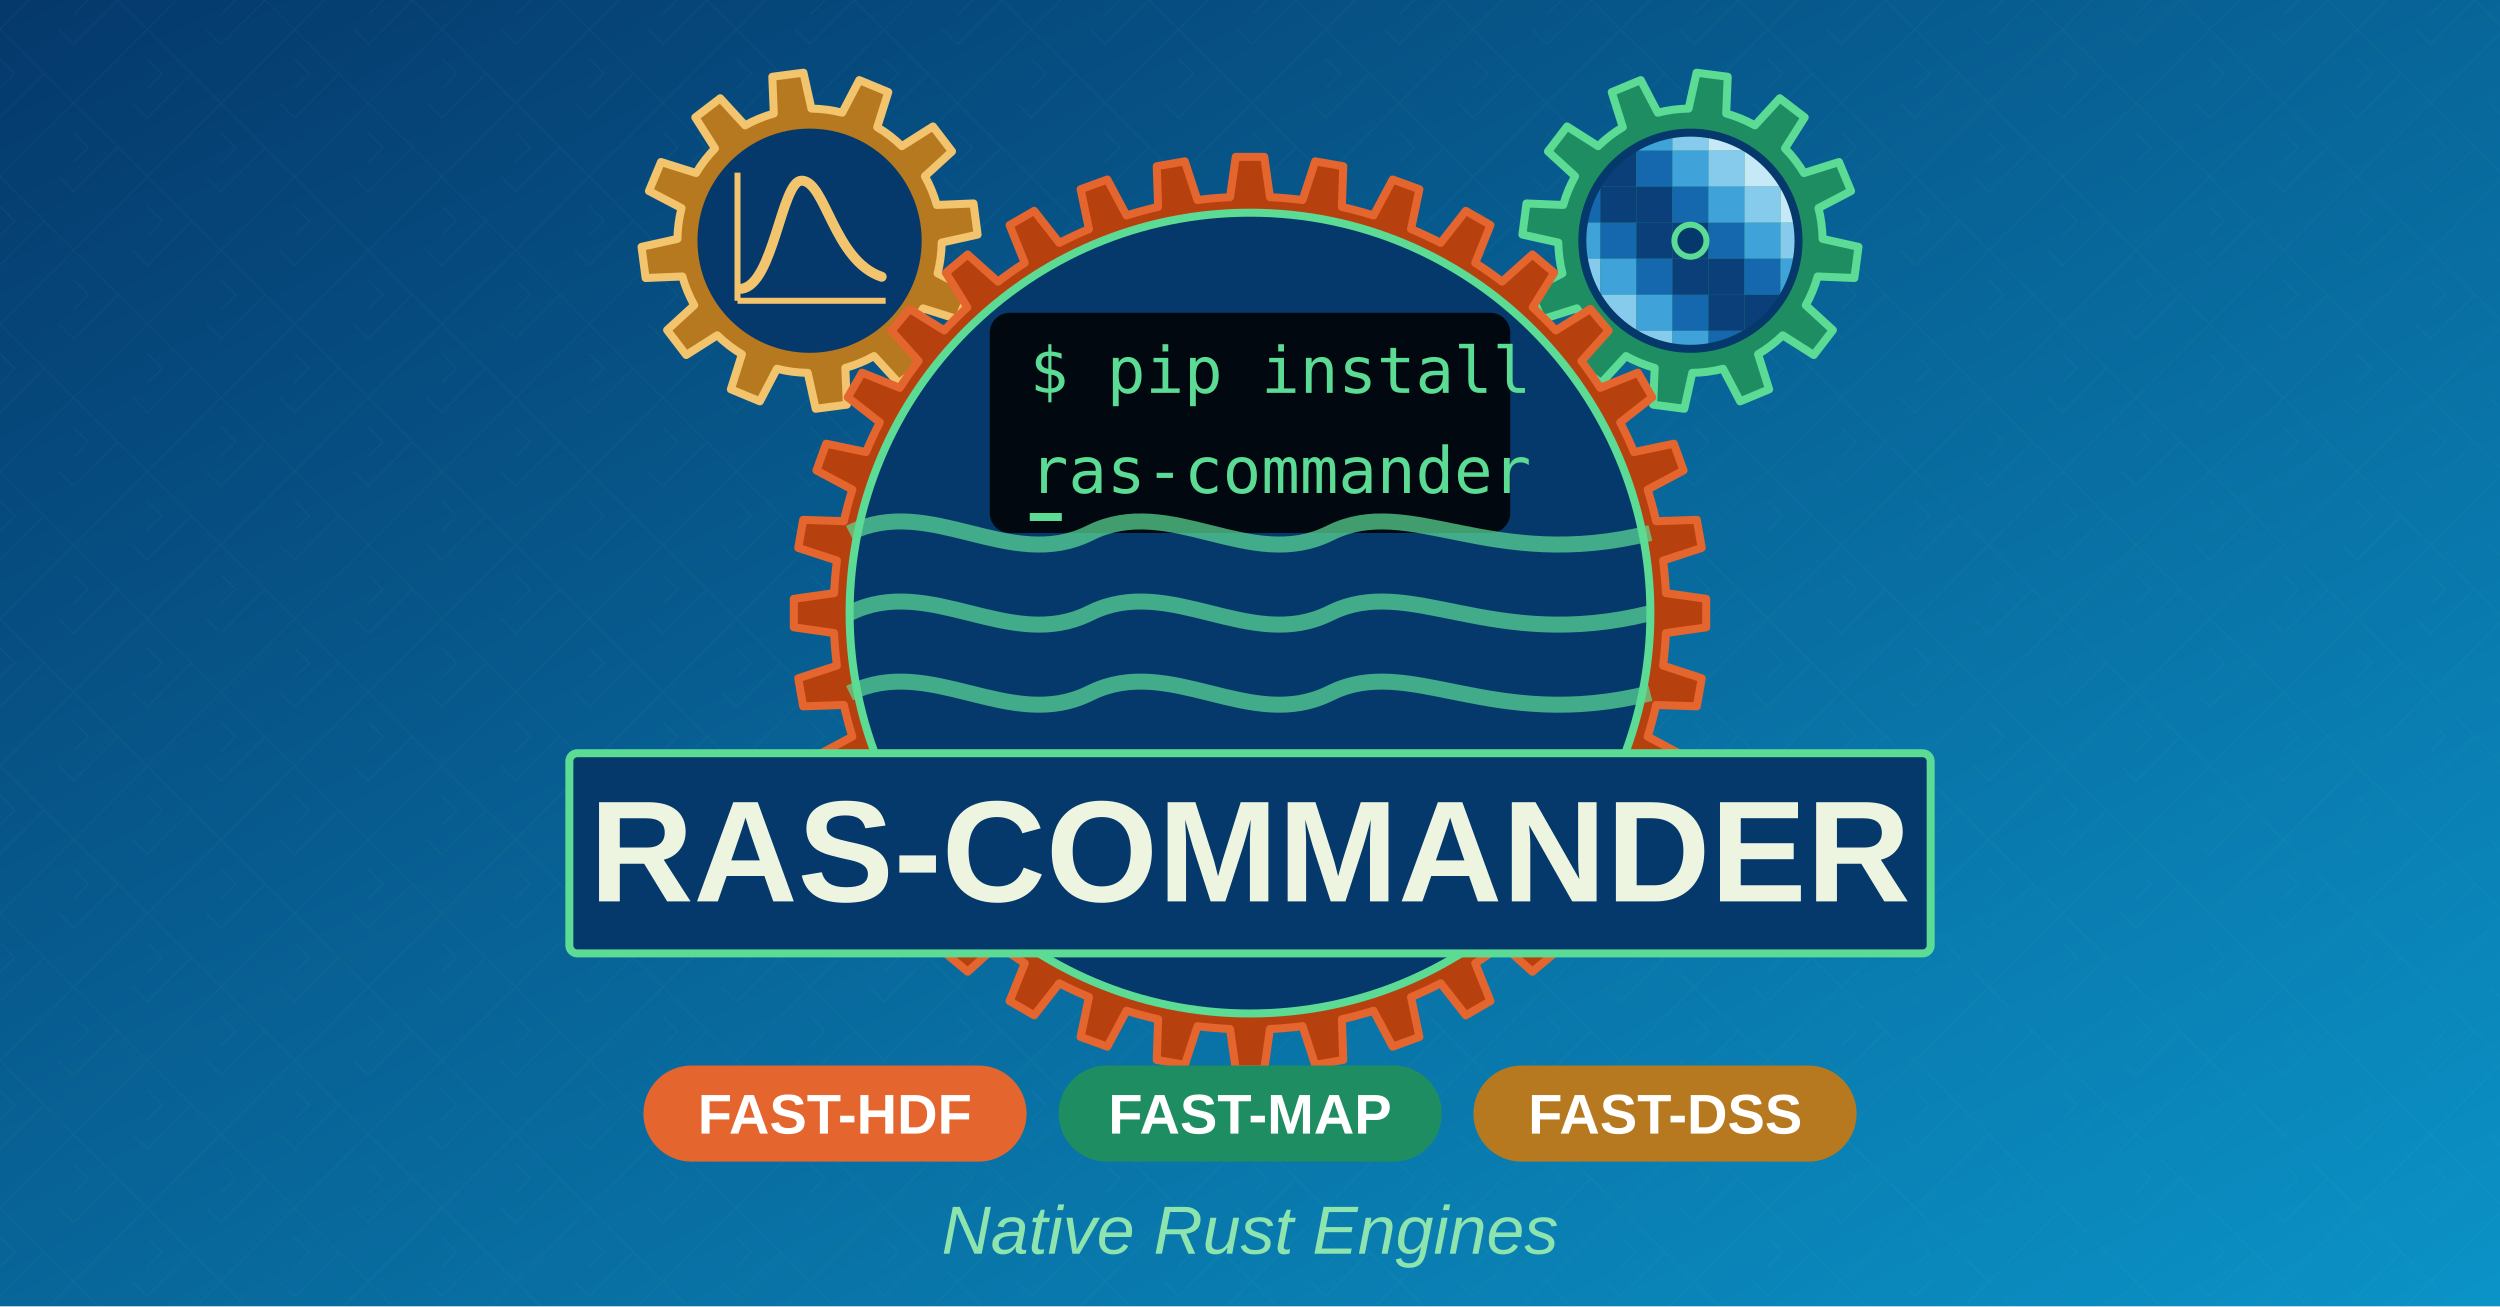
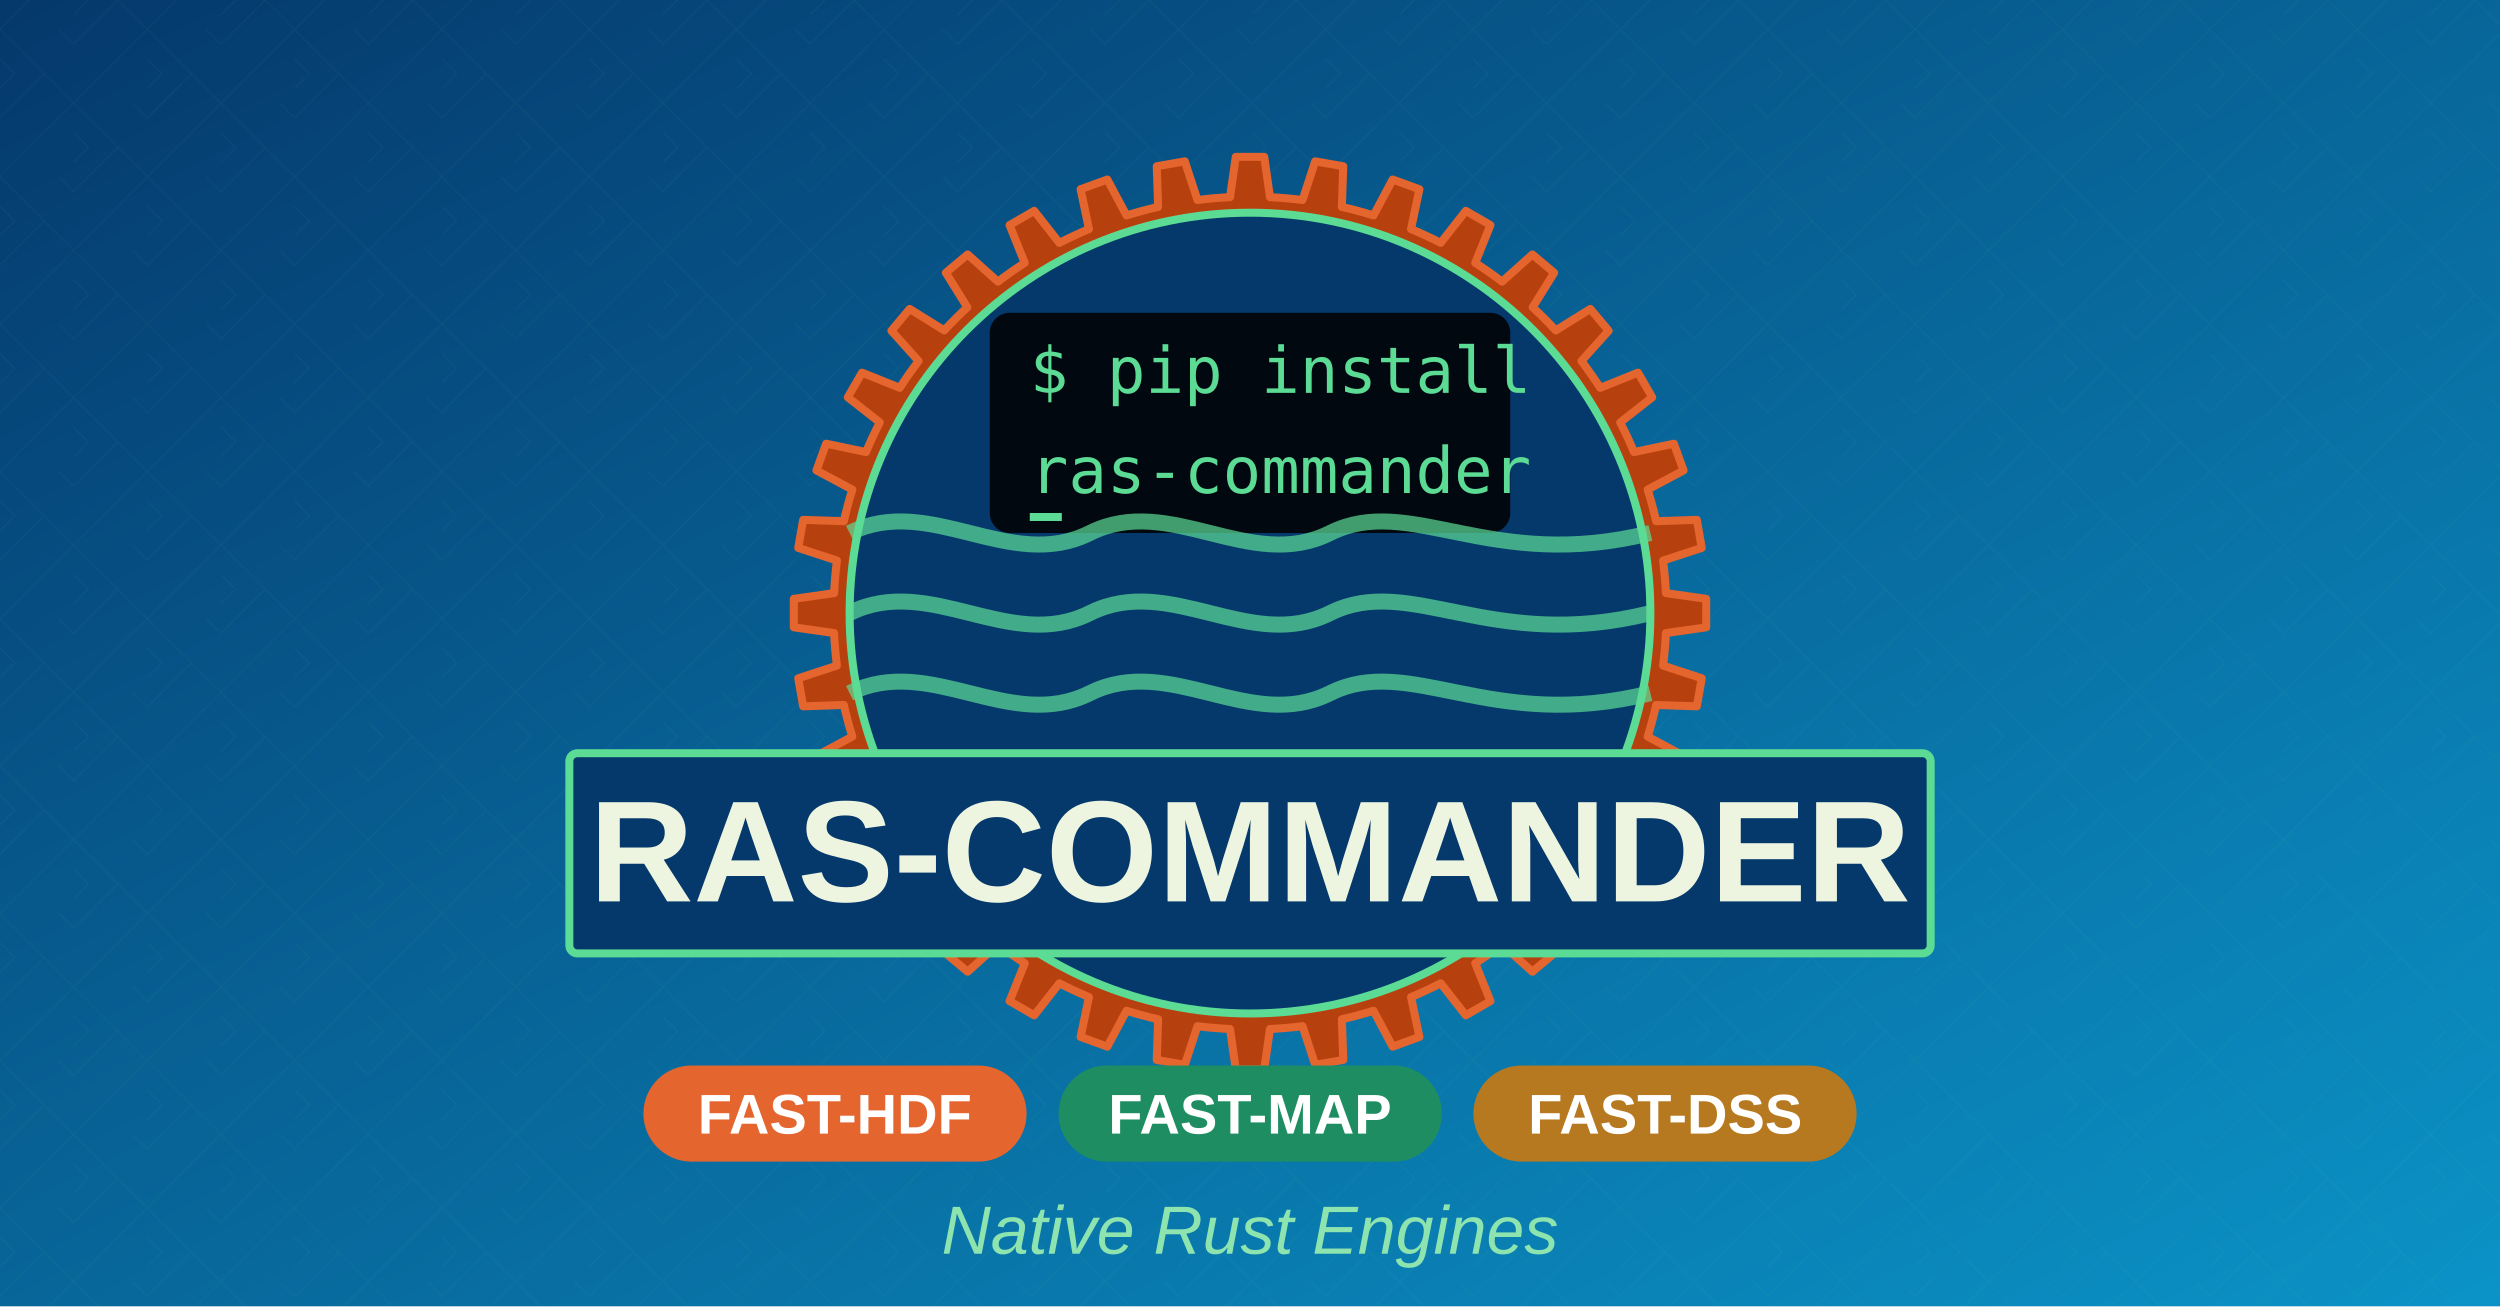
<svg xmlns="http://www.w3.org/2000/svg" viewBox="0 0 1200 627" width="1200" height="627">
  <defs>
    <linearGradient id="bg-gradient" x1="0%" y1="0%" x2="100%" y2="100%">
      <stop offset="0%" stop-color="#05386B" />
      <stop offset="100%" stop-color="#0B93C7" />
    </linearGradient>
    <pattern id="circuit-pattern" patternUnits="userSpaceOnUse" width="50" height="50" patternTransform="rotate(45)">
      <path d="M10,0 L10,50 M0,10 L50,10 M20,20 L30,20 L30,30 M40,10 L40,40 L30,40" fill="none" stroke="#5CDB95" stroke-width="0.5" stroke-opacity="0.3" />
    </pattern>
  </defs>
  <rect width="1200" height="627" fill="url(#bg-gradient)" />
  <rect width="1200" height="627" fill="url(#circuit-pattern)" opacity="0.2" />
  <g transform="translate(167.578,6) scale(1.92188)">
-     <path d="M334.54,24.00 L336.53,15.03 L344.31,16.05 L343.93,25.23 A33,33 0 0 1 351.10,28.19 L357.31,21.42 L363.54,26.19 L358.62,33.95 A33,33 0 0 1 363.35,40.10 L372.11,37.34 L375.12,44.59 L366.98,48.85 A33,33 0 0 1 368.00,56.54 L376.97,58.53 L375.95,66.31 L366.77,65.93 A33,33 0 0 1 363.81,73.10 L370.58,79.31 L365.81,85.54 L358.05,80.62 A33,33 0 0 1 351.90,85.35 L354.66,94.11 L347.41,97.12 L343.15,88.98 A33,33 0 0 1 335.46,90.00 L333.47,98.97 L325.69,97.95 L326.07,88.77 A33,33 0 0 1 318.90,85.81 L312.69,92.58 L306.46,87.81 L311.38,80.05 A33,33 0 0 1 306.65,73.90 L297.89,76.66 L294.88,69.41 L303.02,65.15 A33,33 0 0 1 302.00,57.46 L293.03,55.47 L294.05,47.69 L303.23,48.07 A33,33 0 0 1 306.19,40.90 L299.42,34.69 L304.19,28.46 L311.95,33.38 A33,33 0 0 1 318.10,28.65 L315.34,19.89 L322.59,16.88 L326.85,25.02 A33,33 0 0 1 334.54,24.00 Z" fill="#1E8E62" stroke="#5CDB95" stroke-width="2" stroke-linejoin="round" />
-     <clipPath id="map-face">
-       <circle cx="335" cy="57" r="27" />
-     </clipPath>
-     <g clip-path="url(#map-face)">
-       <rect x="303.5" y="25.5" width="9" height="9" fill="#0B3F7A" />
-       <rect x="312.5" y="25.5" width="9" height="9" fill="#1668AE" />
-       <rect x="321.5" y="25.5" width="9" height="9" fill="#3FA3D9" />
-       <rect x="330.5" y="25.5" width="9" height="9" fill="#86CBEC" />
-       <rect x="339.5" y="25.5" width="9" height="9" fill="#C6E9F7" />
-       <rect x="348.5" y="25.5" width="9" height="9" fill="#C6E9F7" />
-       <rect x="357.5" y="25.5" width="9" height="9" fill="#C6E9F7" />
-       <rect x="303.5" y="34.5" width="9" height="9" fill="#0B3F7A" />
-       <rect x="312.5" y="34.5" width="9" height="9" fill="#0B3F7A" />
-       <rect x="321.5" y="34.5" width="9" height="9" fill="#1668AE" />
-       <rect x="330.5" y="34.5" width="9" height="9" fill="#3FA3D9" />
-       <rect x="339.5" y="34.5" width="9" height="9" fill="#86CBEC" />
-       <rect x="348.5" y="34.5" width="9" height="9" fill="#C6E9F7" />
-       <rect x="357.5" y="34.5" width="9" height="9" fill="#C6E9F7" />
-       <rect x="303.5" y="43.5" width="9" height="9" fill="#1668AE" />
-       <rect x="312.5" y="43.5" width="9" height="9" fill="#0B3F7A" />
-       <rect x="321.5" y="43.5" width="9" height="9" fill="#0B3F7A" />
-       <rect x="330.5" y="43.5" width="9" height="9" fill="#1668AE" />
-       <rect x="339.5" y="43.5" width="9" height="9" fill="#3FA3D9" />
-       <rect x="348.5" y="43.5" width="9" height="9" fill="#86CBEC" />
-       <rect x="357.5" y="43.5" width="9" height="9" fill="#C6E9F7" />
-       <rect x="303.5" y="52.5" width="9" height="9" fill="#3FA3D9" />
-       <rect x="312.5" y="52.5" width="9" height="9" fill="#1668AE" />
-       <rect x="321.5" y="52.5" width="9" height="9" fill="#0B3F7A" />
-       <rect x="330.5" y="52.5" width="9" height="9" fill="#0B3F7A" />
-       <rect x="339.5" y="52.5" width="9" height="9" fill="#1668AE" />
-       <rect x="348.5" y="52.5" width="9" height="9" fill="#3FA3D9" />
-       <rect x="357.5" y="52.5" width="9" height="9" fill="#86CBEC" />
-       <rect x="303.5" y="61.5" width="9" height="9" fill="#86CBEC" />
-       <rect x="312.5" y="61.5" width="9" height="9" fill="#3FA3D9" />
-       <rect x="321.5" y="61.5" width="9" height="9" fill="#1668AE" />
-       <rect x="330.5" y="61.5" width="9" height="9" fill="#0B3F7A" />
-       <rect x="339.5" y="61.5" width="9" height="9" fill="#0B3F7A" />
-       <rect x="348.5" y="61.5" width="9" height="9" fill="#1668AE" />
-       <rect x="357.5" y="61.5" width="9" height="9" fill="#3FA3D9" />
-       <rect x="303.5" y="70.5" width="9" height="9" fill="#C6E9F7" />
-       <rect x="312.5" y="70.5" width="9" height="9" fill="#86CBEC" />
-       <rect x="321.5" y="70.5" width="9" height="9" fill="#3FA3D9" />
-       <rect x="330.5" y="70.5" width="9" height="9" fill="#1668AE" />
-       <rect x="339.5" y="70.5" width="9" height="9" fill="#0B3F7A" />
-       <rect x="348.5" y="70.5" width="9" height="9" fill="#0B3F7A" />
-       <rect x="357.5" y="70.5" width="9" height="9" fill="#1668AE" />
-       <rect x="303.5" y="79.5" width="9" height="9" fill="#C6E9F7" />
-       <rect x="312.5" y="79.5" width="9" height="9" fill="#C6E9F7" />
-       <rect x="321.5" y="79.5" width="9" height="9" fill="#86CBEC" />
-       <rect x="330.5" y="79.5" width="9" height="9" fill="#3FA3D9" />
-       <rect x="339.5" y="79.5" width="9" height="9" fill="#1668AE" />
-       <rect x="348.5" y="79.5" width="9" height="9" fill="#0B3F7A" />
-       <rect x="357.5" y="79.5" width="9" height="9" fill="#0B3F7A" />
-     </g>
-     <circle cx="335" cy="57" r="27" fill="none" stroke="#05386B" stroke-width="2" />
-     <circle cx="335" cy="57" r="4" fill="#05386B" stroke="#5CDB95" stroke-width="1.5" />
-     <g>
-       <path d="M106.07,25.23 L105.69,16.05 L113.47,15.03 L115.46,24.00 A33,33 0 0 1 123.15,25.02 L127.41,16.88 L134.66,19.89 L131.90,28.65 A33,33 0 0 1 138.05,33.38 L145.81,28.46 L150.58,34.69 L143.81,40.90 A33,33 0 0 1 146.77,48.07 L155.95,47.69 L156.97,55.47 L148.00,57.46 A33,33 0 0 1 146.98,65.15 L155.12,69.41 L152.11,76.66 L143.35,73.90 A33,33 0 0 1 138.62,80.05 L143.54,87.81 L137.31,92.58 L131.10,85.81 A33,33 0 0 1 123.93,88.77 L124.31,97.95 L116.53,98.97 L114.54,90.00 A33,33 0 0 1 106.85,88.98 L102.59,97.12 L95.34,94.11 L98.10,85.35 A33,33 0 0 1 91.95,80.62 L84.19,85.54 L79.42,79.31 L86.19,73.10 A33,33 0 0 1 83.23,65.93 L74.05,66.31 L73.03,58.53 L82.00,56.54 A33,33 0 0 1 83.02,48.85 L74.88,44.59 L77.89,37.34 L86.65,40.10 A33,33 0 0 1 91.38,33.95 L86.46,26.19 L92.69,21.42 L98.90,28.19 A33,33 0 0 1 106.07,25.23 Z" fill="#B7791F" stroke="#F2C46D" stroke-width="2" stroke-linejoin="round" />
-       <circle cx="115" cy="57" r="27" fill="#05386B" stroke="#05386B" stroke-width="2" />
-       <path d="M97,72 L134,72 M97,72 L97,40" fill="none" stroke="#F2C46D" stroke-width="1.5" />
-       <path d="M98,69 C106,68 108,42 113,42 C119,42 121,62 133,66" fill="none" stroke="#F2C46D" stroke-width="2.5" stroke-linecap="round" />
-     </g>
    <path d="M220.01,46.12 L221.44,36.06 L228.56,36.06 L229.99,46.12 A104,104 0 0 1 238.12,46.83 L241.28,37.17 L248.29,38.40 L247.95,48.56 A104,104 0 0 1 255.84,50.68 L260.63,41.71 L267.31,44.14 L265.22,54.09 A104,104 0 0 1 272.62,57.54 L278.89,49.54 L285.05,53.10 L281.26,62.53 A104,104 0 0 1 287.95,67.22 L295.52,60.43 L300.97,65.00 L295.60,73.63 A104,104 0 0 1 301.37,79.40 L310.00,74.03 L314.57,79.48 L307.78,87.05 A104,104 0 0 1 312.47,93.74 L321.90,89.95 L325.46,96.11 L317.46,102.38 A104,104 0 0 1 320.91,109.78 L330.86,107.69 L333.29,114.37 L324.32,119.16 A104,104 0 0 1 326.44,127.05 L336.60,126.71 L337.83,133.72 L328.17,136.88 A104,104 0 0 1 328.88,145.01 L338.94,146.44 L338.94,153.56 L328.88,154.99 A104,104 0 0 1 328.17,163.12 L337.83,166.28 L336.60,173.29 L326.44,172.95 A104,104 0 0 1 324.32,180.84 L333.29,185.63 L330.86,192.31 L320.91,190.22 A104,104 0 0 1 317.46,197.62 L325.46,203.89 L321.90,210.05 L312.47,206.26 A104,104 0 0 1 307.78,212.95 L314.57,220.52 L310.00,225.97 L301.37,220.60 A104,104 0 0 1 295.60,226.37 L300.97,235.00 L295.52,239.57 L287.95,232.78 A104,104 0 0 1 281.26,237.47 L285.05,246.90 L278.89,250.46 L272.62,242.46 A104,104 0 0 1 265.22,245.91 L267.31,255.86 L260.63,258.29 L255.84,249.32 A104,104 0 0 1 247.95,251.44 L248.29,261.60 L241.28,262.83 L238.12,253.17 A104,104 0 0 1 229.99,253.88 L228.56,263.94 L221.44,263.94 L220.01,253.88 A104,104 0 0 1 211.88,253.17 L208.72,262.83 L201.71,261.60 L202.05,251.44 A104,104 0 0 1 194.16,249.32 L189.37,258.29 L182.69,255.86 L184.78,245.91 A104,104 0 0 1 177.38,242.46 L171.11,250.46 L164.95,246.90 L168.74,237.47 A104,104 0 0 1 162.05,232.78 L154.48,239.57 L149.03,235.00 L154.40,226.37 A104,104 0 0 1 148.63,220.60 L140.00,225.97 L135.43,220.52 L142.22,212.95 A104,104 0 0 1 137.53,206.26 L128.10,210.05 L124.54,203.89 L132.54,197.62 A104,104 0 0 1 129.09,190.22 L119.14,192.31 L116.71,185.63 L125.68,180.84 A104,104 0 0 1 123.56,172.95 L113.40,173.29 L112.17,166.28 L121.83,163.12 A104,104 0 0 1 121.12,154.99 L111.06,153.56 L111.06,146.44 L121.12,145.01 A104,104 0 0 1 121.83,136.88 L112.17,133.72 L113.40,126.71 L123.56,127.05 A104,104 0 0 1 125.68,119.16 L116.71,114.37 L119.14,107.69 L129.09,109.78 A104,104 0 0 1 132.54,102.38 L124.54,96.11 L128.10,89.95 L137.53,93.74 A104,104 0 0 1 142.22,87.05 L135.43,79.48 L140.00,74.03 L148.63,79.40 A104,104 0 0 1 154.40,73.63 L149.03,65.00 L154.48,60.43 L162.05,67.22 A104,104 0 0 1 168.74,62.53 L164.95,53.10 L171.11,49.54 L177.38,57.54 A104,104 0 0 1 184.78,54.09 L182.69,44.14 L189.37,41.71 L194.16,50.68 A104,104 0 0 1 202.05,48.56 L201.71,38.40 L208.72,37.17 L211.88,46.83 A104,104 0 0 1 220.01,46.12 Z" fill="#B7410E" stroke="#E5652E" stroke-width="2" stroke-linejoin="round" />
    <circle cx="225" cy="150" r="100" fill="#05386B" stroke="#5CDB95" stroke-width="2" />
    <rect x="55" y="185" width="340" height="50" fill="#05386B" stroke="#5CDB95" stroke-width="2" rx="2" ry="2" />
    <rect x="160" y="75" width="130" height="55" rx="5" ry="5" fill="#000" fill-opacity="0.85" />
    <text x="170" y="95" font-family="Consolas, monospace" font-size="16" fill="#5CDB95">$ pip install</text>
    <text x="170" y="120" font-family="Consolas, monospace" font-size="16" fill="#5CDB95">ras-commander</text>
    <rect x="170" y="125" width="8" height="2" fill="#5CDB95">
      <animate attributeName="opacity" values="1;0;1" dur="1.2s" repeatCount="indefinite" />
    </rect>
    <g opacity="0.7">
      <path d="M125,130 C145,120 165,140 185,130 C205,120 225,140 245,130 C265,120 285,140 325,130" fill="none" stroke="#5CDB95" stroke-width="4" />
      <path d="M125,150 C145,140 165,160 185,150 C205,140 225,160 245,150 C265,140 285,160 325,150" fill="none" stroke="#5CDB95" stroke-width="4" />
      <path d="M125,170 C145,160 165,180 185,170 C205,160 225,180 245,170 C265,160 285,180 325,170" fill="none" stroke="#5CDB95" stroke-width="4" />
    </g>
    <text x="225" y="222" font-family="Arial, sans-serif" font-size="36" font-weight="bold" text-anchor="middle" fill="#EDF5E1">RAS-COMMANDER</text>
    <rect x="73.5" y="263" width="95.7" height="24" rx="12" ry="12" fill="#E5652E" />
    <text x="121.3" y="280" font-family="Arial, sans-serif" font-size="14" font-weight="bold" text-anchor="middle" fill="#FFFFFF">FAST-HDF</text>
    <rect x="177.2" y="263" width="95.7" height="24" rx="12" ry="12" fill="#1E8E62" />
    <text x="225.0" y="280" font-family="Arial, sans-serif" font-size="14" font-weight="bold" text-anchor="middle" fill="#FFFFFF">FAST-MAP</text>
    <rect x="280.8" y="263" width="95.7" height="24" rx="12" ry="12" fill="#B7791F" />
    <text x="328.7" y="280" font-family="Arial, sans-serif" font-size="14" font-weight="bold" text-anchor="middle" fill="#FFFFFF">FAST-DSS</text>
    <text x="225" y="310" font-family="Arial, sans-serif" font-size="17" font-style="italic" text-anchor="middle" fill="#8EE4AF">Native Rust Engines</text>
  </g>
</svg>
